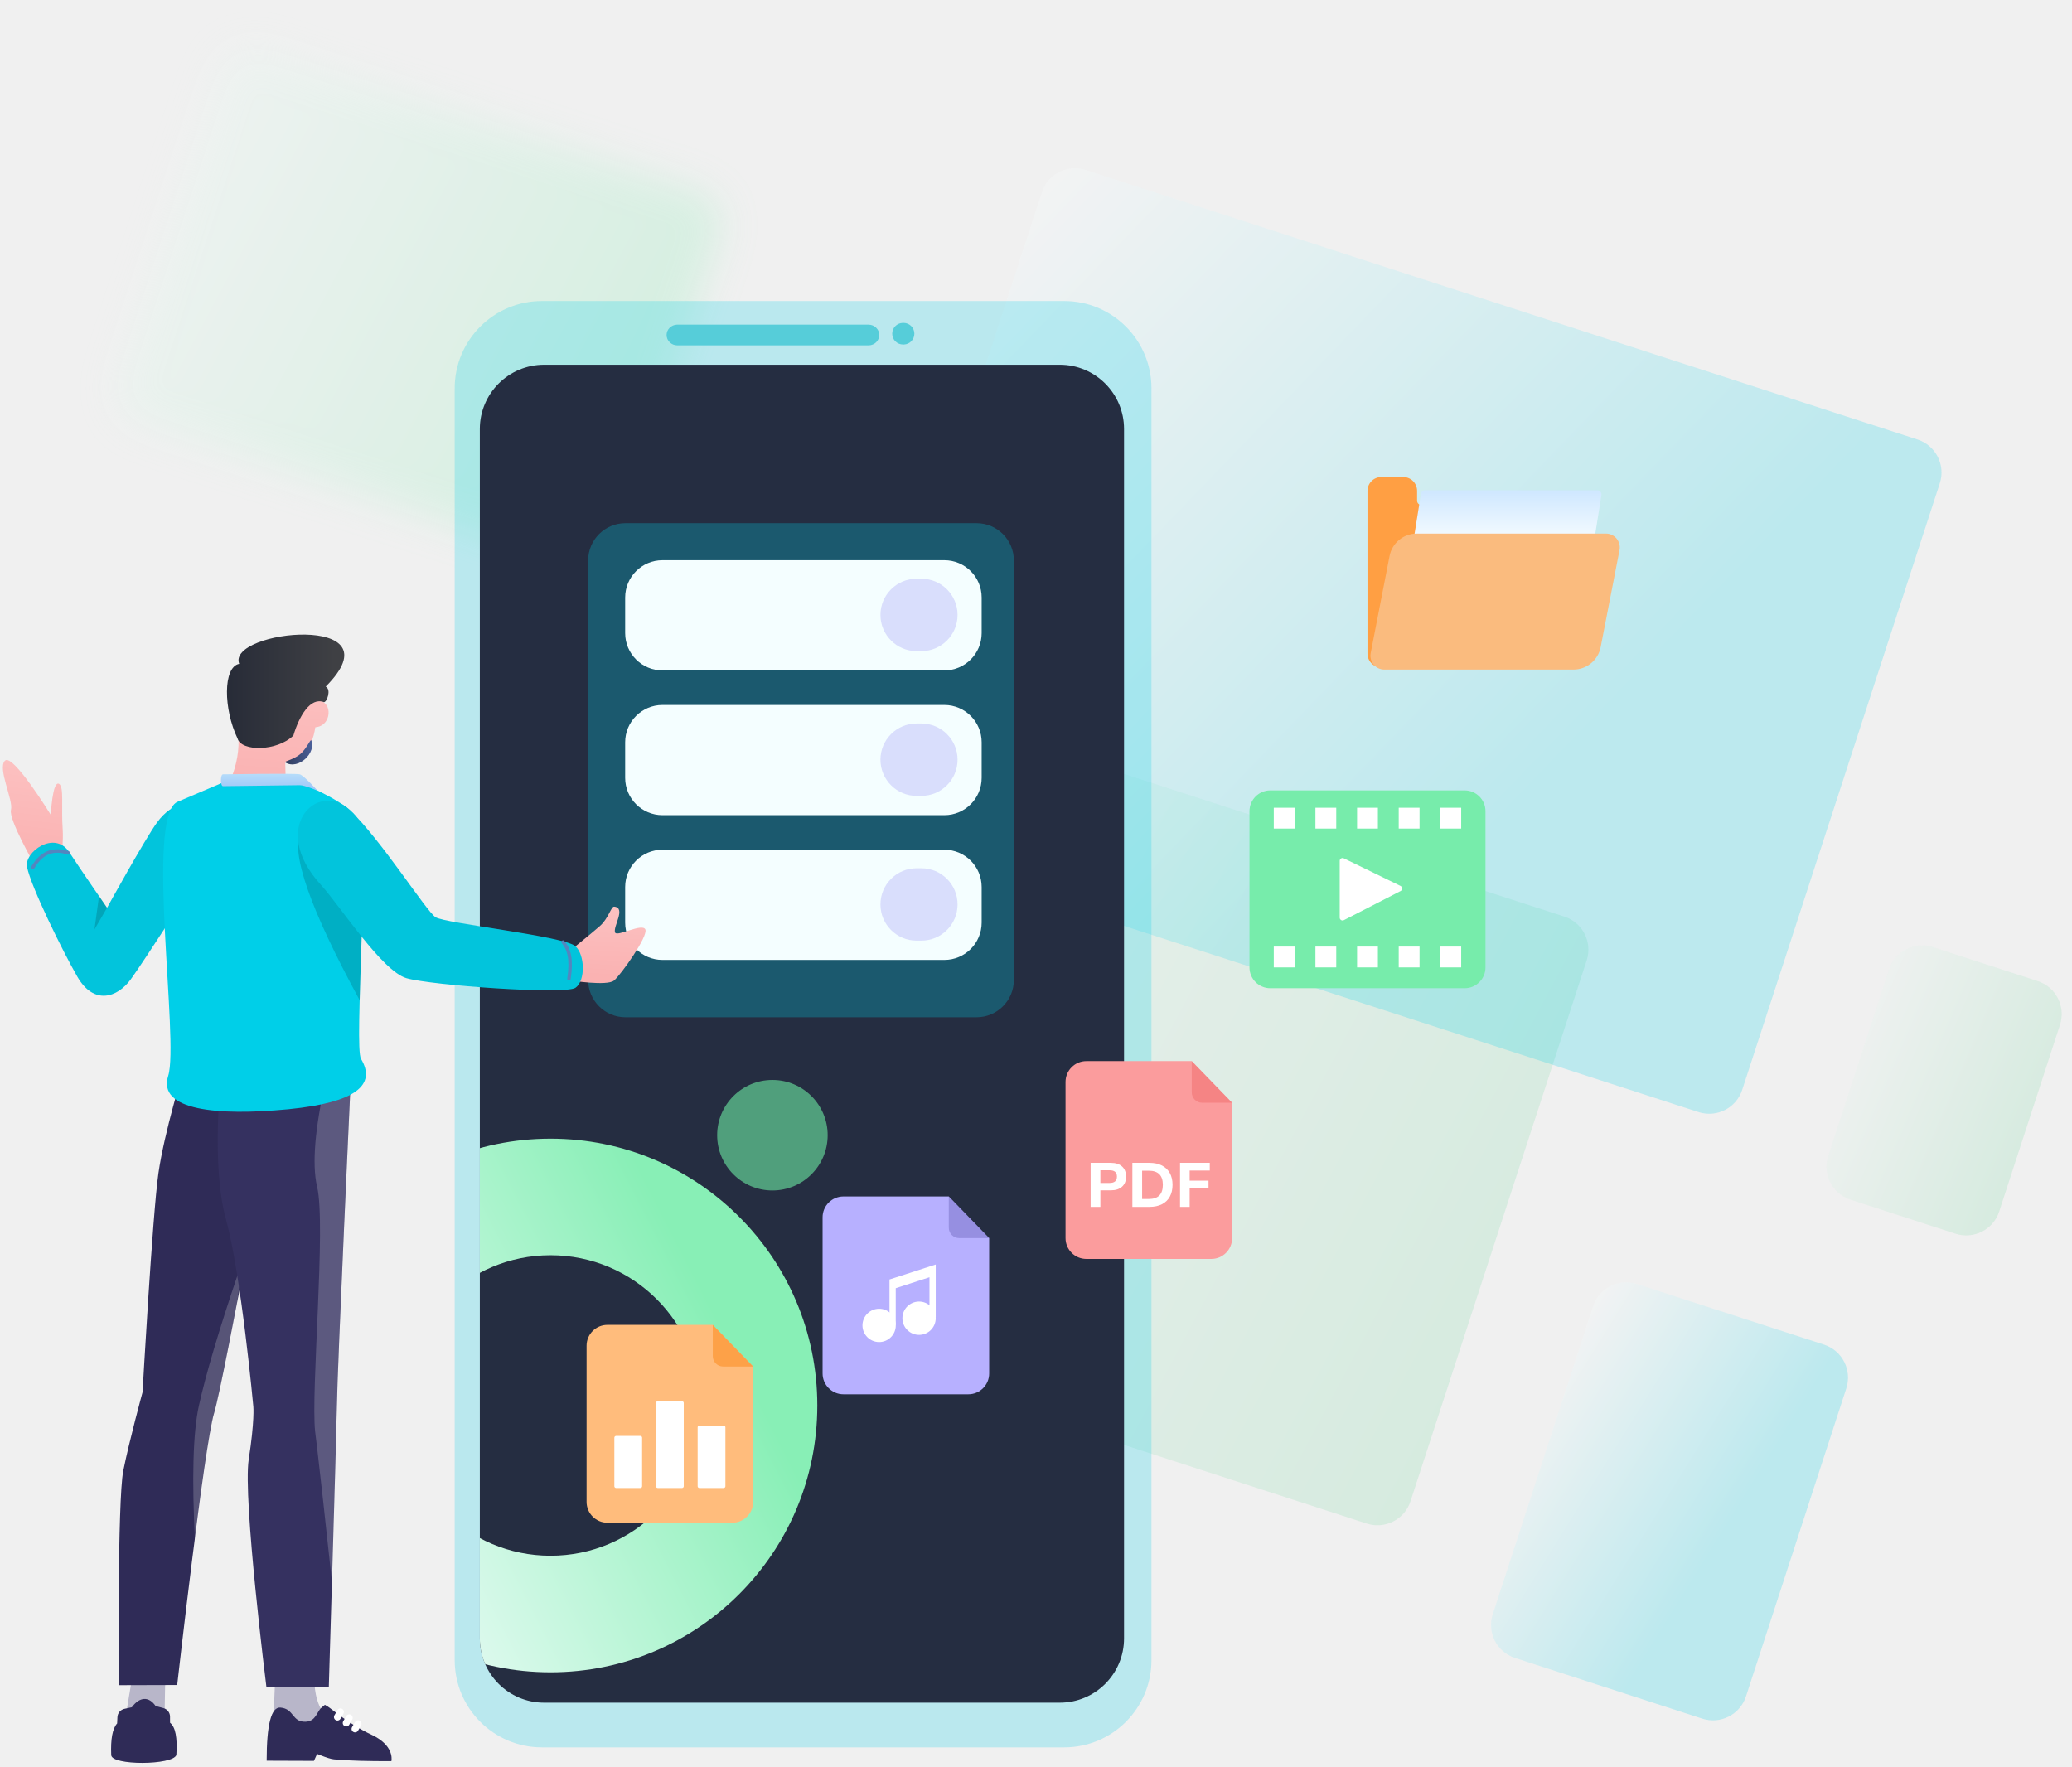
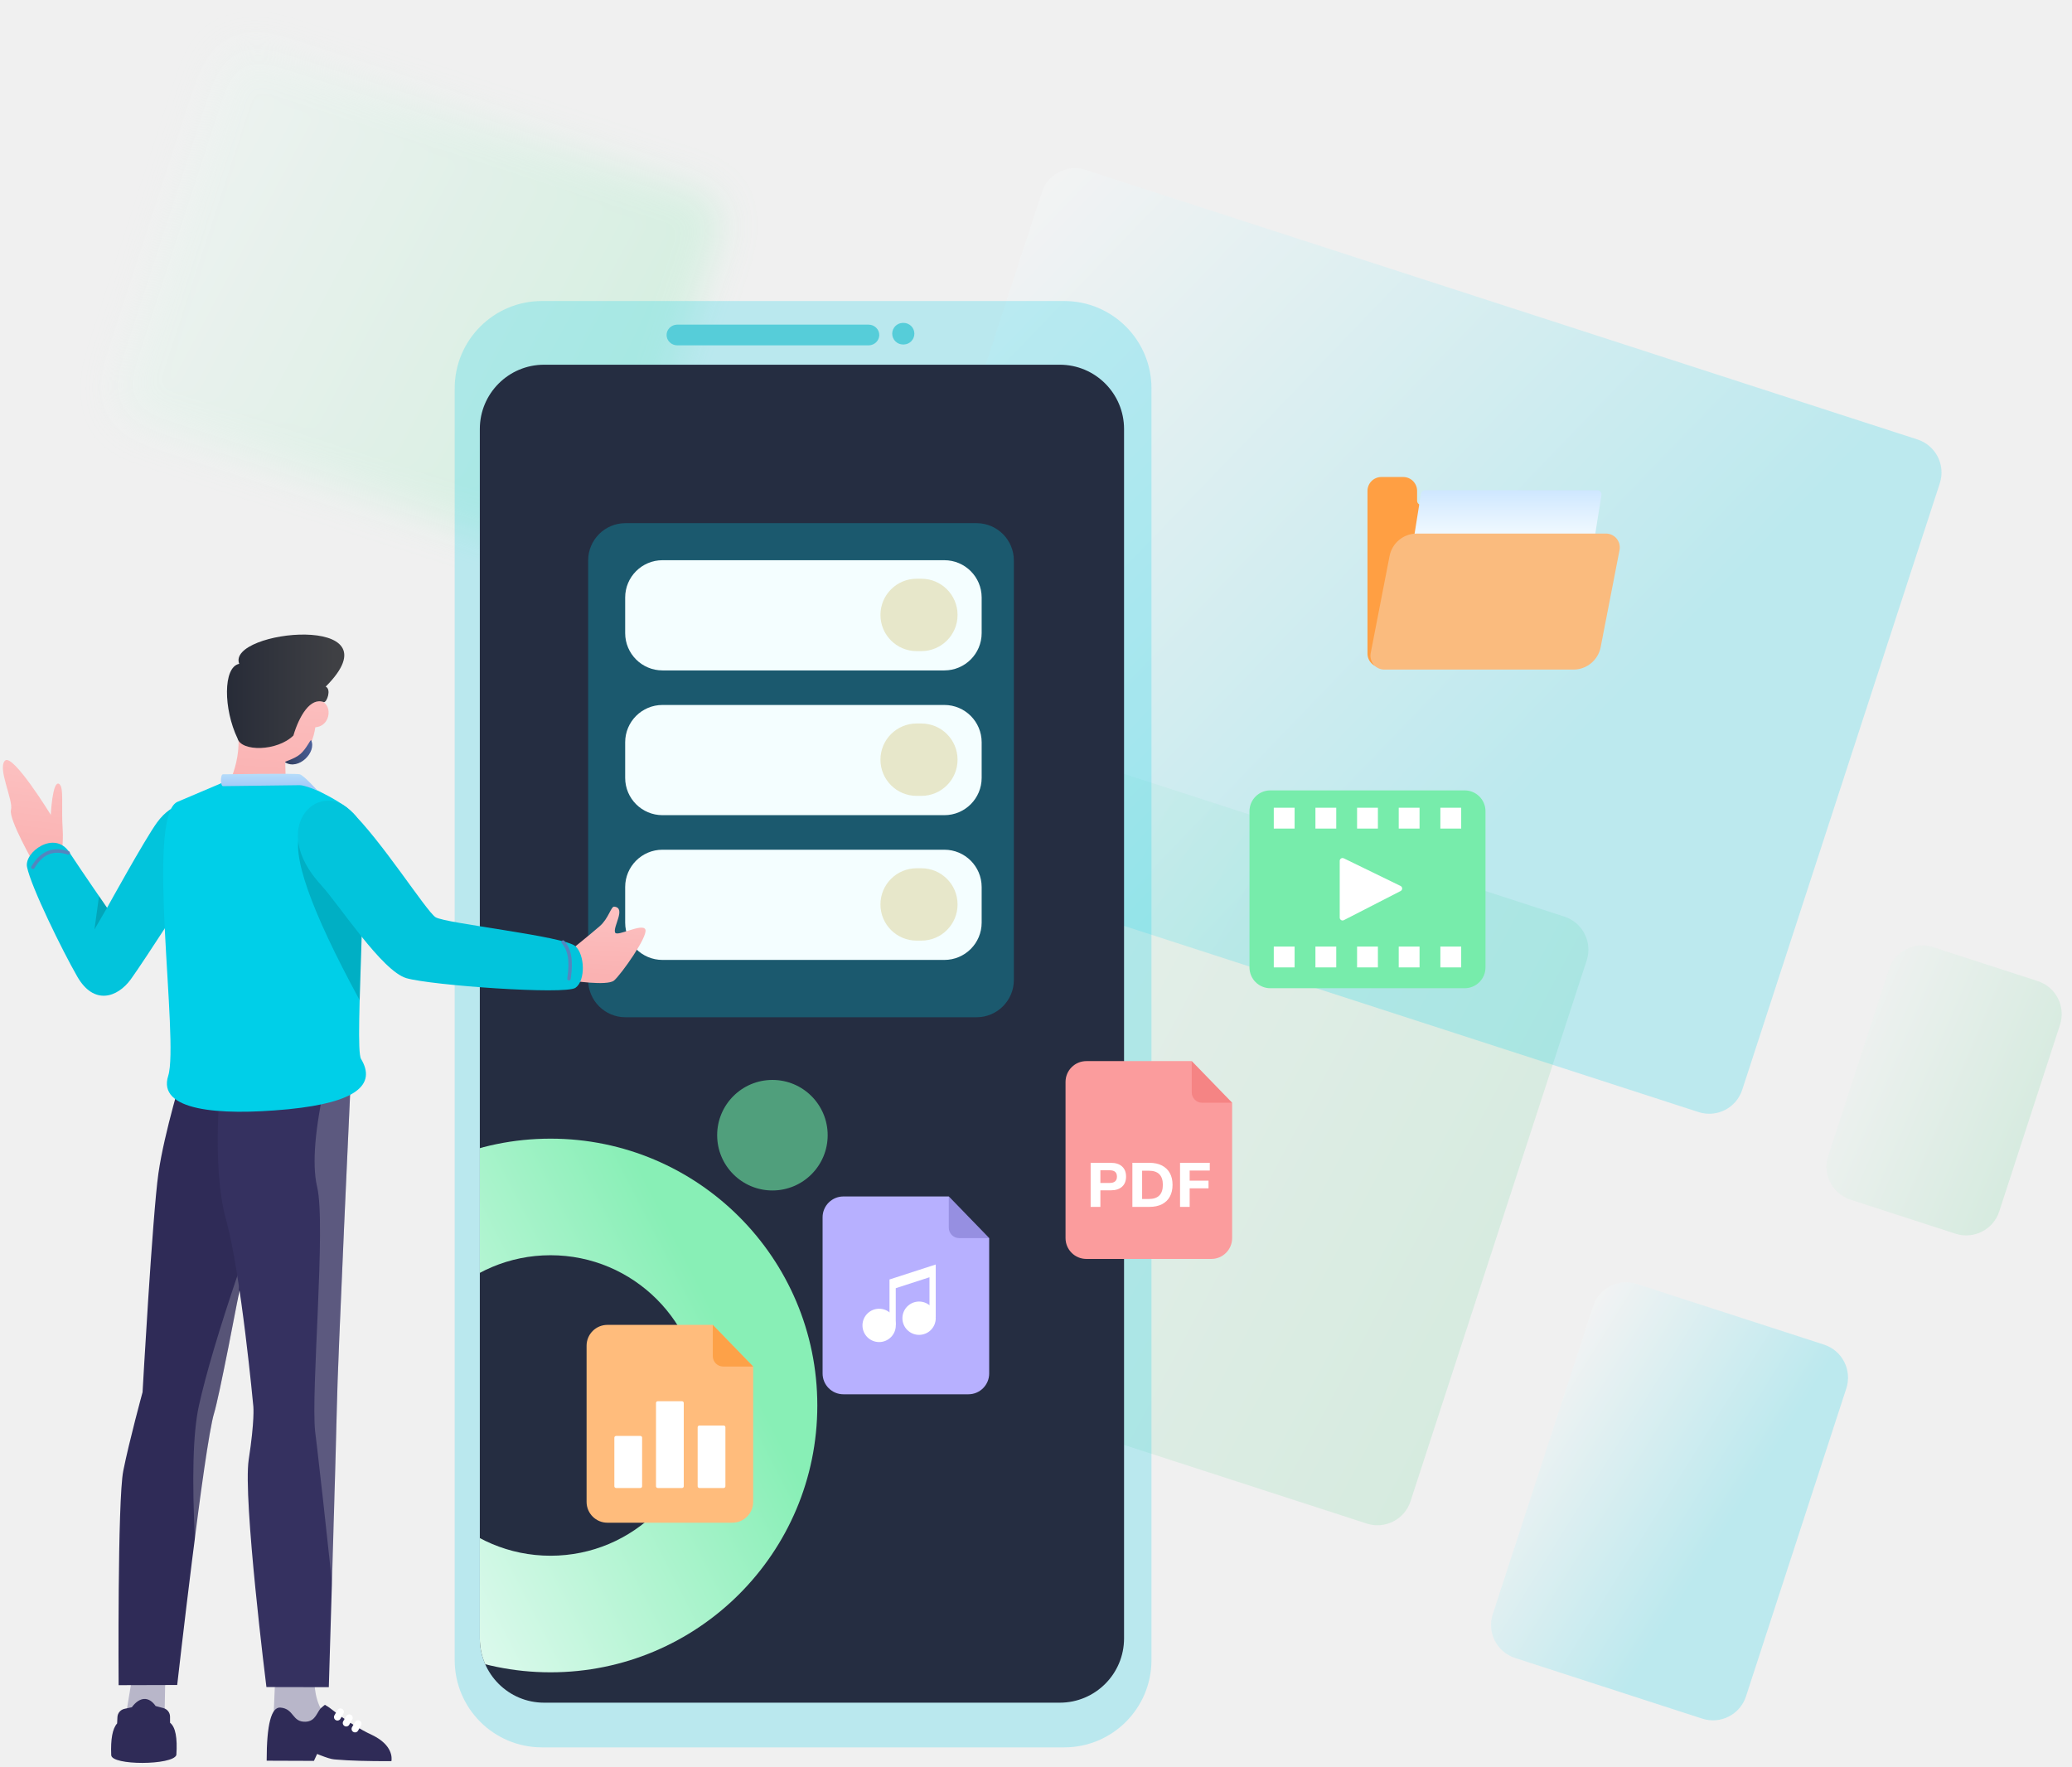
<svg xmlns="http://www.w3.org/2000/svg" width="597" height="509" viewBox="0 0 597 509" fill="none">
  <g id="Illustration">
    <g id="Shape">
      <path id="Rectangle" opacity="0.129" fill-rule="evenodd" clip-rule="evenodd" d="M224.049 201.131C225.758 195.885 231.392 193.014 236.64 194.715L450.75 264.103C456.01 265.808 458.888 271.457 457.175 276.713L406.403 432.568C404.695 437.813 399.06 440.684 393.812 438.983L179.702 369.595C174.443 367.891 171.564 362.242 173.277 356.985L224.049 201.131Z" fill="url(#paint0_linear)" />
      <path id="Rectangle_2" opacity="0.216" fill-rule="evenodd" clip-rule="evenodd" d="M300.198 55.366C301.907 50.121 307.541 47.25 312.79 48.951L552.488 126.631C557.747 128.336 560.626 133.984 558.913 139.241L501.983 314C500.274 319.246 494.64 322.117 489.392 320.416L249.693 242.735C244.434 241.031 241.555 235.382 243.268 230.125L300.198 55.366Z" fill="url(#paint1_linear)" />
      <g id="Rectangle_3" opacity="0.227" filter="url(#filter0_f)">
        <path fill-rule="evenodd" clip-rule="evenodd" d="M63.116 20.796C64.825 15.551 70.459 12.68 75.707 14.381L200.733 54.898C205.992 56.603 208.871 62.252 207.158 67.509L178.249 156.25C176.54 161.496 170.906 164.367 165.658 162.666L40.633 122.148C35.373 120.444 32.495 114.795 34.207 109.538L63.116 20.796Z" fill="url(#paint2_linear)" />
      </g>
      <path id="Rectangle_4" opacity="0.216" fill-rule="evenodd" clip-rule="evenodd" d="M459.01 376.356C460.719 371.11 466.353 368.239 471.601 369.94L525.549 387.423C530.808 389.128 533.686 394.777 531.974 400.034L503.065 488.775C501.356 494.021 495.722 496.891 490.474 495.191L436.526 477.708C431.267 476.003 428.388 470.354 430.101 465.097L459.01 376.356Z" fill="url(#paint3_linear)" />
      <path id="Rectangle_5" opacity="0.129" fill-rule="evenodd" clip-rule="evenodd" d="M544.274 279.284C545.983 274.038 551.617 271.168 556.865 272.869L587.12 282.673C592.38 284.378 595.258 290.027 593.545 295.284L576.03 349.051C574.321 354.297 568.687 357.168 563.439 355.467L533.184 345.662C527.924 343.957 525.046 338.308 526.758 333.052L544.274 279.284Z" fill="url(#paint4_linear)" />
    </g>
    <g id="Cloud Storage">
      <g id="Phone1">
        <path id="Rectangle_6" fill-rule="evenodd" clip-rule="evenodd" d="M131.011 111.871C131.011 97.989 142.265 86.734 156.148 86.734H306.632C320.515 86.734 331.769 97.989 331.769 111.871V478.328C331.769 492.211 320.515 503.465 306.632 503.465H156.148C142.265 503.465 131.011 492.211 131.011 478.328V111.871Z" fill="#00CFE8" fill-opacity="0.225" />
        <g id="Group 52">
          <path id="Rectangle_7" fill-rule="evenodd" clip-rule="evenodd" d="M138.251 123.606C138.251 113.377 146.544 105.084 156.773 105.084H305.349C315.578 105.084 323.87 113.377 323.87 123.606V472.067C323.87 482.296 315.578 490.589 305.349 490.589H156.773C146.544 490.589 138.251 482.296 138.251 472.067V123.606Z" fill="#252D41" />
          <mask id="mask0" mask-type="alpha" maskUnits="userSpaceOnUse" x="138" y="105" width="186" height="386">
            <path id="Rectangle_8" fill-rule="evenodd" clip-rule="evenodd" d="M138.251 123.606C138.251 113.377 146.544 105.084 156.773 105.084H305.349C315.578 105.084 323.87 113.377 323.87 123.606V472.067C323.87 482.296 315.578 490.589 305.349 490.589H156.773C146.544 490.589 138.251 482.296 138.251 472.067V123.606Z" fill="white" />
          </mask>
          <g mask="url(#mask0)">
            <ellipse id="Oval" cx="222.555" cy="327.082" rx="15.921" ry="15.924" fill="#68DE9E" fill-opacity="0.642" />
            <path id="Oval_2" fill-rule="evenodd" clip-rule="evenodd" d="M158.623 328.077C201.076 328.077 235.491 362.498 235.491 404.958C235.491 447.419 201.076 481.839 158.623 481.839C116.171 481.839 81.756 447.419 81.756 404.958C81.756 362.498 116.171 328.077 158.623 328.077ZM158.623 361.666C134.718 361.666 115.339 381.048 115.339 404.958C115.339 428.868 134.718 448.251 158.623 448.251C182.529 448.251 201.908 428.868 201.908 404.958C201.908 381.048 182.529 361.666 158.623 361.666Z" fill="url(#paint5_linear)" />
          </g>
        </g>
        <path id="Path" d="M250.232 93.532C251.95 93.532 253.342 94.869 253.342 96.518C253.342 98.13 252.011 99.444 250.346 99.502L250.232 99.504H195.17C193.453 99.504 192.061 98.167 192.061 96.518C192.061 94.906 193.392 93.592 195.056 93.534L195.17 93.532H250.232Z" fill="#56CDD9" />
        <path id="Path_2" d="M260.346 93.035C262.063 93.035 263.455 94.427 263.455 96.145C263.455 97.824 262.124 99.193 260.46 99.253L260.346 99.255H260.183C258.465 99.255 257.073 97.862 257.073 96.145C257.073 94.465 258.404 93.097 260.069 93.037L260.183 93.035H260.346Z" fill="#56CDD9" />
      </g>
      <g id="Group 28">
        <path id="Rectangle_9" fill-rule="evenodd" clip-rule="evenodd" d="M307.011 311.734C307.011 308.421 309.697 305.734 313.011 305.734H343.375L355.011 317.734V356.734C355.011 360.048 352.324 362.734 349.011 362.734H313.011C309.697 362.734 307.011 360.048 307.011 356.734V311.734Z" fill="#FB9C9D" />
        <path id="PDF" fill-rule="evenodd" clip-rule="evenodd" d="M317.052 347.734V342.964H320.076C321.456 342.964 322.53 342.616 323.298 341.92C324.066 341.224 324.45 340.252 324.45 339.004C324.45 337.756 324.066 336.784 323.298 336.088C322.53 335.392 321.456 335.044 320.076 335.044V335.044H314.244V347.734H317.052ZM319.716 340.84H317.052V337.186H319.716C320.424 337.186 320.952 337.336 321.3 337.636C321.648 337.936 321.822 338.398 321.822 339.022C321.822 340.234 321.12 340.84 319.716 340.84V340.84ZM331.2 347.734C332.592 347.734 333.786 347.482 334.782 346.978C335.778 346.474 336.537 345.745 337.059 344.791C337.581 343.837 337.842 342.7 337.842 341.38C337.842 340.06 337.578 338.926 337.05 337.978C336.522 337.03 335.76 336.304 334.764 335.8C333.768 335.296 332.58 335.044 331.2 335.044V335.044H326.268V347.734H331.2ZM331.002 345.466H329.076V337.312H331.002C333.702 337.312 335.052 338.668 335.052 341.38C335.052 344.104 333.702 345.466 331.002 345.466V345.466ZM342.774 347.734V342.388H348.21V340.174H342.774V337.258H348.57V335.044H340.002V347.734H342.774Z" fill="white" />
        <path id="Path_3" opacity="0.34" d="M355.011 317.734H346.375C344.718 317.734 343.375 316.391 343.375 314.734V305.734L355.011 317.734Z" fill="#EA5455" />
      </g>
      <g id="Group 28_2">
        <path id="Rectangle_10" fill-rule="evenodd" clip-rule="evenodd" d="M169.011 387.734C169.011 384.421 171.697 381.734 175.011 381.734H205.375L217.011 393.734V432.734C217.011 436.048 214.324 438.734 211.011 438.734H175.011C171.697 438.734 169.011 436.048 169.011 432.734V387.734Z" fill="#FFBC7C" />
        <path id="Rectangle_11" fill-rule="evenodd" clip-rule="evenodd" d="M177.011 414.234C177.011 413.958 177.235 413.734 177.511 413.734H184.511C184.787 413.734 185.011 413.958 185.011 414.234V428.234C185.011 428.511 184.787 428.734 184.511 428.734H177.511C177.235 428.734 177.011 428.511 177.011 428.234V414.234Z" fill="white" />
        <path id="Rectangle_12" fill-rule="evenodd" clip-rule="evenodd" d="M189.011 404.234C189.011 403.958 189.235 403.734 189.511 403.734H196.511C196.787 403.734 197.011 403.958 197.011 404.234V428.234C197.011 428.511 196.787 428.734 196.511 428.734H189.511C189.235 428.734 189.011 428.511 189.011 428.234V404.234Z" fill="white" />
        <path id="Rectangle_13" fill-rule="evenodd" clip-rule="evenodd" d="M201.011 411.234C201.011 410.958 201.235 410.734 201.511 410.734H208.511C208.787 410.734 209.011 410.958 209.011 411.234V428.234C209.011 428.511 208.787 428.734 208.511 428.734H201.511C201.235 428.734 201.011 428.511 201.011 428.234V411.234Z" fill="white" />
        <path id="Path_4" opacity="0.733" d="M217.011 393.734H208.375C206.718 393.734 205.375 392.391 205.375 390.734V381.734L217.011 393.734Z" fill="#FC9735" />
      </g>
      <g id="Group 28_3">
        <path id="Rectangle_14" fill-rule="evenodd" clip-rule="evenodd" d="M237.011 350.734C237.011 347.421 239.697 344.734 243.011 344.734H273.375L285.011 356.734V395.734C285.011 399.048 282.324 401.734 279.011 401.734H243.011C239.697 401.734 237.011 399.048 237.011 395.734V350.734Z" fill="#B7B0FF" />
        <g id="Group 31">
          <circle id="Oval_3" cx="253.302" cy="381.884" r="4.8" fill="white" />
          <circle id="Oval_4" cx="264.811" cy="379.813" r="4.8" fill="white" />
          <path id="Path_5" fill-rule="evenodd" clip-rule="evenodd" d="M269.611 364.338V379.451H267.811L267.81 368.012L258.088 371.164V381.74H256.288L256.289 368.655L269.611 364.338Z" fill="white" />
        </g>
        <path id="Path_6" opacity="0.34" d="M285.011 356.734H276.375C274.718 356.734 273.375 355.391 273.375 353.734V344.734L285.011 356.734Z" fill="#564EA6" />
      </g>
      <g id="Group 73">
        <path id="Rectangle_15" opacity="0.273" fill-rule="evenodd" clip-rule="evenodd" d="M292.122 161.486C292.122 155.548 287.308 150.734 281.37 150.734H180.215C174.277 150.734 169.463 155.548 169.463 161.486V282.347C169.463 288.285 174.277 293.099 180.215 293.099H281.37C287.308 293.099 292.122 288.285 292.122 282.347V161.486Z" fill="#00CFE8" />
        <path id="Rectangle_16" fill-rule="evenodd" clip-rule="evenodd" d="M282.845 172.164C282.845 166.225 278.031 161.412 272.093 161.412H190.881C184.943 161.412 180.129 166.225 180.129 172.164V182.414C180.129 188.352 184.943 193.166 190.881 193.166H272.093C278.031 193.166 282.845 188.352 282.845 182.414V172.164Z" fill="#F4FEFF" />
-         <path id="Rectangle_17" fill-rule="evenodd" clip-rule="evenodd" d="M275.9 177.178C275.9 171.419 271.232 166.75 265.473 166.75H264.107C258.348 166.75 253.68 171.419 253.68 177.178V177.178C253.68 182.936 258.348 187.605 264.107 187.605H265.473C271.232 187.605 275.9 182.936 275.9 177.178V177.178Z" fill="#7367F0" fill-opacity="0.21" />
+         <path id="Rectangle_17" fill-rule="evenodd" clip-rule="evenodd" d="M275.9 177.178C275.9 171.419 271.232 166.75 265.473 166.75H264.107C258.348 166.75 253.68 171.419 253.68 177.178V177.178C253.68 182.936 258.348 187.605 264.107 187.605H265.473C271.232 187.605 275.9 182.936 275.9 177.178V177.178Z" fill="#b89100" fill-opacity="0.21" />
        <path id="Rectangle_18" fill-rule="evenodd" clip-rule="evenodd" d="M282.845 213.872C282.845 207.934 278.031 203.12 272.093 203.12H190.881C184.943 203.12 180.129 207.934 180.129 213.872V224.122C180.129 230.06 184.943 234.874 190.881 234.874H272.093C278.031 234.874 282.845 230.06 282.845 224.122V213.872Z" fill="#F4FEFF" />
-         <path id="Rectangle_19" fill-rule="evenodd" clip-rule="evenodd" d="M275.9 218.886C275.9 213.127 271.232 208.459 265.473 208.459H264.107C258.348 208.459 253.68 213.127 253.68 218.886V218.886C253.68 224.645 258.348 229.313 264.107 229.313H265.473C271.232 229.313 275.9 224.645 275.9 218.886V218.886Z" fill="#7367F0" fill-opacity="0.21" />
+         <path id="Rectangle_19" fill-rule="evenodd" clip-rule="evenodd" d="M275.9 218.886C275.9 213.127 271.232 208.459 265.473 208.459H264.107C258.348 208.459 253.68 213.127 253.68 218.886V218.886C253.68 224.645 258.348 229.313 264.107 229.313H265.473C271.232 229.313 275.9 224.645 275.9 218.886V218.886Z" fill="#b89100" fill-opacity="0.21" />
        <path id="Rectangle_20" fill-rule="evenodd" clip-rule="evenodd" d="M282.845 255.58C282.845 249.642 278.031 244.828 272.093 244.828H190.881C184.943 244.828 180.129 249.642 180.129 255.58V265.83C180.129 271.768 184.943 276.582 190.881 276.582H272.093C278.031 276.582 282.845 271.768 282.845 265.83V255.58Z" fill="#F4FEFF" />
-         <path id="Rectangle_21" fill-rule="evenodd" clip-rule="evenodd" d="M275.9 260.594C275.9 254.835 271.232 250.167 265.473 250.167H264.107C258.348 250.167 253.68 254.835 253.68 260.594V260.594C253.68 266.353 258.348 271.021 264.107 271.021H265.473C271.232 271.021 275.9 266.353 275.9 260.594V260.594Z" fill="#7367F0" fill-opacity="0.21" />
+         <path id="Rectangle_21" fill-rule="evenodd" clip-rule="evenodd" d="M275.9 260.594C275.9 254.835 271.232 250.167 265.473 250.167H264.107C258.348 250.167 253.68 254.835 253.68 260.594V260.594C253.68 266.353 258.348 271.021 264.107 271.021H265.473C271.232 271.021 275.9 266.353 275.9 260.594V260.594Z" fill="#b89100" fill-opacity="0.21" />
      </g>
      <g id="Group 37">
        <path id="Rectangle_22" fill-rule="evenodd" clip-rule="evenodd" d="M394.011 141.44C394.011 139.231 395.802 137.44 398.011 137.44L404.306 137.44C406.515 137.44 408.306 139.231 408.306 141.44V144.274C408.306 144.947 408.852 145.493 409.526 145.493H454.937C457.146 145.493 458.937 147.284 458.937 149.493V188.307C458.937 190.517 457.146 192.307 454.937 192.307H398.011C395.802 192.307 394.011 190.517 394.011 188.307V141.44Z" fill="#FF9F43" />
        <path id="Rectangle_23" fill-rule="evenodd" clip-rule="evenodd" d="M409.413 142.277C409.508 141.686 410.018 141.25 410.618 141.25H460.212C460.962 141.25 461.534 141.921 461.416 142.662L453.965 189.375C453.871 189.967 453.36 190.402 452.761 190.402H403.166C402.416 190.402 401.844 189.732 401.962 188.991L409.413 142.277Z" fill="url(#paint6_linear)" />
        <path id="Rectangle_24" fill-rule="evenodd" clip-rule="evenodd" d="M462.705 153.733C465.221 153.733 467.112 156.027 466.632 158.496L461.196 186.453C460.465 190.212 457.172 192.926 453.343 192.926H398.863C396.348 192.926 394.457 190.632 394.937 188.163L400.373 160.206C401.104 156.447 404.396 153.733 408.226 153.733L462.705 153.733Z" fill="#FABB7E" />
      </g>
      <g id="Group 28_4">
        <path id="Rectangle_25" fill-rule="evenodd" clip-rule="evenodd" d="M360.011 233.734C360.011 230.421 362.697 227.734 366.011 227.734H422.011C425.324 227.734 428.011 230.421 428.011 233.734V278.734C428.011 282.048 425.324 284.734 422.011 284.734H366.011C362.697 284.734 360.011 282.048 360.011 278.734V233.734Z" fill="#77ECAB" />
        <path id="Path 6" fill-rule="evenodd" clip-rule="evenodd" d="M387.185 247.306C386.642 247.042 386.011 247.437 386.011 248.04V264.398C386.011 265.008 386.657 265.403 387.2 265.124L403.558 256.729C404.156 256.422 404.147 255.563 403.542 255.269L387.185 247.306Z" fill="white" />
        <rect id="Rectangle_26" x="367.011" y="232.734" width="6" height="6" fill="white" />
        <rect id="Rectangle_27" x="379.011" y="232.734" width="6" height="6" fill="white" />
        <rect id="Rectangle_28" x="391.011" y="232.734" width="6" height="6" fill="white" />
        <rect id="Rectangle_29" x="403.011" y="232.734" width="6" height="6" fill="white" />
        <rect id="Rectangle_30" x="415.011" y="232.734" width="6" height="6" fill="white" />
        <rect id="Rectangle_31" x="367.011" y="272.734" width="6" height="6" fill="white" />
        <rect id="Rectangle_32" x="379.011" y="272.734" width="6" height="6" fill="white" />
        <rect id="Rectangle_33" x="391.011" y="272.734" width="6" height="6" fill="white" />
        <rect id="Rectangle_34" x="403.011" y="272.734" width="6" height="6" fill="white" />
        <rect id="Rectangle_35" x="415.011" y="272.734" width="6" height="6" fill="white" />
      </g>
      <g id="Men3.6">
        <g id="RLeg">
          <path id="Path_7" fill-rule="evenodd" clip-rule="evenodd" d="M38.426 481.193L34.822 502.949L47.251 502.883L47.671 480.852L38.426 481.193Z" fill="#B8B6C9" />
          <path id="Path_8" fill-rule="evenodd" clip-rule="evenodd" d="M33.836 494.736L33.748 496.569C32.421 498.036 31.853 501.069 32.046 505.667C32.046 508.743 49.827 508.652 50.814 505.667C51.151 500.677 50.546 497.579 49 496.373L48.99 494.603C48.984 493.454 48.207 492.452 47.092 492.154L44.841 491.552C42.899 488.729 40.253 488.829 37.985 491.905L35.853 492.365C34.719 492.611 33.891 493.583 33.836 494.736Z" fill="#2F2B57" />
          <path id="Path_9" fill-rule="evenodd" clip-rule="evenodd" d="M80.577 309.683C80.577 309.683 64.507 397.964 61.69 407.157C58.872 416.35 51.057 485.495 51.057 485.495L34.178 485.543C34.178 485.543 33.818 432.316 35.523 423.761C37.228 415.207 41.077 401.119 41.077 401.119C41.077 401.119 43.937 349.974 45.648 338.043C47.358 326.112 52.849 308.428 52.849 308.428L80.577 309.683Z" fill="#2F2B57" />
          <path id="Path_10" fill-rule="evenodd" clip-rule="evenodd" d="M68.347 375.171L69.889 363.155L68.76 366.464C63.143 383.038 59.323 395.903 57.301 405.06C55.6 412.766 55.242 426.07 56.228 444.971L57.349 435.709C58.965 422.593 60.536 411.082 61.647 407.298L61.757 406.931C62.8 403.336 65.401 390.446 68.347 375.171Z" fill="white" fill-opacity="0.192" />
        </g>
        <g id="LLeg">
          <path id="Path_11" fill-rule="evenodd" clip-rule="evenodd" d="M79.252 484.285L90.596 484.361L90.599 484.679C90.636 486.241 91.062 493.131 95.617 495.776L96.526 496.312C101.655 499.385 108.751 504.328 108.751 504.328L78.386 505.361L79.252 484.285Z" fill="#B8B6C9" />
          <path id="Path_12" fill-rule="evenodd" clip-rule="evenodd" d="M80.822 492.002C78.162 491.757 76.832 496.859 76.832 507.308L90.45 507.358L91.373 505.361L92.24 505.709C94.086 506.435 95.398 506.835 96.174 506.911L96.895 506.977C100.713 507.306 106.004 507.461 112.769 507.44L112.791 507.323C112.906 506.615 113.209 502.834 107.329 499.961L107.053 499.829C100.349 496.688 95.438 492.252 94.377 491.662L94.325 491.634C93.375 491.167 93.995 490.903 92.645 492.002C91.295 493.1 91.073 495.987 88.014 496.078C84.078 496.195 84.811 492.369 80.822 492.002Z" fill="#2F2B57" />
          <path id="Path_13" fill-rule="evenodd" clip-rule="evenodd" d="M65.102 351.291C69.453 366.979 72.999 405.29 72.999 405.29C72.999 405.29 73.4 409.326 71.666 420.506C69.933 431.686 76.763 486.088 76.763 486.088L94.739 486.124C94.739 486.124 96.956 413.041 97.061 405.354C97.225 393.369 101.112 310.273 101.112 310.273L63.726 309.422C63.726 309.422 60.751 335.602 65.102 351.291Z" fill="#353160" />
          <path id="Path_14" fill-rule="evenodd" clip-rule="evenodd" d="M91.315 341.72L91.385 342.027C93.968 352.887 89.539 401.015 90.8 412.459L91.302 416.553C92.178 423.91 93.662 437.323 95.751 456.791L96.204 440.495C96.621 425.009 96.974 410.437 97.051 406.005L97.061 405.354C97.225 393.369 101.112 310.274 101.112 310.274L94.118 310.115L93.812 311.459C90.725 325.228 89.892 335.315 91.315 341.72V341.72Z" fill="white" fill-opacity="0.192" />
          <path id="Path 47" d="M97.224 494.737L98.085 493.244" stroke="white" stroke-width="2" stroke-linecap="round" />
          <path id="Path 47_2" d="M99.761 496.443L100.622 494.95" stroke="white" stroke-width="2" stroke-linecap="round" />
          <path id="Path 47_3" d="M102.298 498.149L103.158 496.656" stroke="white" stroke-width="2" stroke-linecap="round" />
        </g>
        <g id="Head">
          <path id="Path_15" fill-rule="evenodd" clip-rule="evenodd" d="M91.976 201.904C95.881 202.331 95.604 209.191 90.851 209.549C89.879 216.162 86.415 219.312 82.19 219.677L82.425 229.679L63.74 229.668C63.74 229.668 69.001 222.602 68.739 212.929C68.477 203.255 68.915 194.168 68.915 194.168L93.116 194.602L91.976 201.904Z" fill="url(#paint7_linear)" />
          <path id="Path_16" fill-rule="evenodd" clip-rule="evenodd" d="M93.85 197.829C95.534 198.642 94.194 202.315 93.341 202.315C89.43 200.769 86.187 206.334 84.539 211.924C79.858 216.513 69.514 216.615 68.445 212.776C64.4 204.367 64.201 192.208 68.922 191.27C65.216 181.498 115.266 176.387 93.85 197.829Z" fill="url(#paint8_linear)" />
          <path id="Path 45" fill-rule="evenodd" clip-rule="evenodd" d="M89.671 213.296C89.479 212.874 88.333 215.759 86.48 217.305C84.562 218.905 81.684 219.373 82.191 219.677C86.081 222.006 91.237 216.729 89.671 213.296Z" fill="url(#paint9_linear)" />
        </g>
        <g id="Group 9">
          <path id="Path_17" fill-rule="evenodd" clip-rule="evenodd" d="M17.512 248.307C17.512 248.307 18.332 242.78 18.072 239.143C17.59 232.416 18.512 226.742 17.022 225.859C15.112 224.727 14.634 234.771 14.634 234.771C14.634 234.771 3.723 217.009 1.448 219.155C-0.826 221.301 3.919 230.635 3.166 233.333C2.414 236.032 9.932 249.086 9.932 249.086L17.512 248.307Z" fill="url(#paint10_linear)" />
          <path id="Path_18" fill-rule="evenodd" clip-rule="evenodd" d="M57.845 251.5C57.845 251.5 41.318 277.207 37.667 282.192C33.837 287.42 27.073 289.736 22.273 281.395C18.028 274.016 8.937 255.539 7.787 249.795C6.929 245.51 15.72 239.122 19.946 245.526C24.172 251.929 30.845 261.558 30.845 261.558C30.845 261.558 41.819 241.677 45.24 236.986C54.466 224.336 68.523 235.695 57.845 251.5Z" fill="#02C4DC" />
          <path id="Path_19" fill-rule="evenodd" clip-rule="evenodd" d="M30.845 261.558L27.213 267.81L28.537 258.16L30.845 261.558Z" fill="black" fill-opacity="0.16" />
          <path id="Path 54" d="M19.639 245.733C15.799 244.519 12.284 245.165 9.478 249.89" stroke="#5386BF" stroke-linecap="round" />
        </g>
        <g id="Group 17">
          <path id="Path_20" fill-rule="evenodd" clip-rule="evenodd" d="M65.765 224.805L85.072 224.93L85.863 225.249C89.047 226.555 100.876 231.64 103.079 235.996C106.761 243.273 101.91 301.581 104.025 305.099C108.486 312.522 102.659 317.64 83.295 319.577L82.704 319.634C62.868 321.525 45.27 319.977 48.464 309.971C51.658 299.965 41.885 235.518 51.049 231.067L65.765 224.805Z" fill="#00CFE8" />
          <path id="Path_21" fill-rule="evenodd" clip-rule="evenodd" d="M86.587 239.572C83.727 245.799 89.408 262.004 103.631 288.188L103.807 282.339C104.272 267.738 104.956 249.941 104.097 240.985C95.114 234.187 89.278 233.715 86.587 239.572Z" fill="black" fill-opacity="0.16" />
          <path id="Rectangle_36" fill-rule="evenodd" clip-rule="evenodd" d="M86.371 223.096C85.17 222.769 65.058 223.096 64.258 223.096C63.459 223.096 63.459 226.514 64.258 226.514C64.747 226.514 70.984 226.421 86.373 226.235C87.761 226.218 91.466 227.788 91.466 227.788C91.466 227.788 87.573 223.424 86.371 223.096Z" fill="url(#paint11_linear)" />
        </g>
        <g id="Group 8">
          <path id="Path_22" fill-rule="evenodd" clip-rule="evenodd" d="M164.395 282.495C164.395 282.495 174.925 284.167 176.911 282.525C178.897 280.884 186.809 269.723 185.945 267.803C185.081 265.883 177.862 269.944 177.247 268.723C176.456 267.154 180.538 261.557 176.961 261.231C176.04 261.147 175.389 264.592 172.795 266.861C170.202 269.13 163.942 274.164 163.942 274.164L164.395 282.495Z" fill="url(#paint12_linear)" />
          <path id="Path_23" fill-rule="evenodd" clip-rule="evenodd" d="M100.761 233.366C109.861 242.024 122.745 262.471 125.491 264.272C128.236 266.073 162.58 269.707 165.814 272.639C168.515 275.089 168.758 282.543 165.814 284.61C162.869 286.678 124.202 283.906 117.11 281.84C110.018 279.774 97.871 260.84 92.445 254.93C77.271 238.403 91.661 224.708 100.761 233.366Z" fill="#02C4DC" />
          <path id="Path 53" d="M162.241 271.439C163.941 273.428 164.799 276.327 163.941 281.991" stroke="#5386BF" stroke-linecap="round" />
        </g>
      </g>
    </g>
  </g>
  <defs>
    <filter id="filter0_f" x="20.241" y="0.302" width="200.882" height="176.442" filterUnits="userSpaceOnUse" color-interpolation-filters="sRGB">
      <feFlood flood-opacity="0" result="BackgroundImageFix" />
      <feBlend mode="normal" in="SourceGraphic" in2="BackgroundImageFix" result="shape" />
      <feGaussianBlur stdDeviation="5.437" result="effect1_foregroundBlur" />
    </filter>
    <linearGradient id="paint0_linear" x1="68.229" y1="395.784" x2="344.215" y2="543.197" gradientUnits="userSpaceOnUse">
      <stop stop-color="#FAFEFF" />
      <stop offset="1" stop-color="#28C76F" />
    </linearGradient>
    <linearGradient id="paint1_linear" x1="167.137" y1="194.207" x2="326.377" y2="347.628" gradientUnits="userSpaceOnUse">
      <stop stop-color="#FAFEFF" />
      <stop offset="1" stop-color="#00CFE8" />
    </linearGradient>
    <linearGradient id="paint2_linear" x1="-31.855" y1="137.056" x2="138.616" y2="228.213" gradientUnits="userSpaceOnUse">
      <stop stop-color="#FAFEFF" />
      <stop offset="1" stop-color="#77ECAB" />
    </linearGradient>
    <linearGradient id="paint3_linear" x1="408.135" y1="456.423" x2="465.347" y2="491.992" gradientUnits="userSpaceOnUse">
      <stop stop-color="#FAFEFF" />
      <stop offset="1" stop-color="#00CFE8" />
    </linearGradient>
    <linearGradient id="paint4_linear" x1="498.344" y1="360.309" x2="559.885" y2="386.659" gradientUnits="userSpaceOnUse">
      <stop stop-color="#FAFEFF" />
      <stop offset="1" stop-color="#28C76F" />
    </linearGradient>
    <linearGradient id="paint5_linear" x1="114.08" y1="508.651" x2="239.749" y2="444.009" gradientUnits="userSpaceOnUse">
      <stop stop-color="#F8FDFF" />
      <stop offset="1" stop-color="#88EFB6" />
    </linearGradient>
    <linearGradient id="paint6_linear" x1="456.573" y1="156.675" x2="456.573" y2="127.744" gradientUnits="userSpaceOnUse">
      <stop stop-color="#F8FDFF" />
      <stop offset="1" stop-color="#AAD4FF" />
    </linearGradient>
    <linearGradient id="paint7_linear" x1="100.036" y1="185.523" x2="96.907" y2="227.81" gradientUnits="userSpaceOnUse">
      <stop stop-color="#FDC6C6" />
      <stop offset="1" stop-color="#FAB2B2" />
    </linearGradient>
    <linearGradient id="paint8_linear" x1="96.431" y1="193.363" x2="58.615" y2="193.363" gradientUnits="userSpaceOnUse">
      <stop stop-color="#3F4044" />
      <stop offset="1" stop-color="#222735" />
    </linearGradient>
    <linearGradient id="paint9_linear" x1="92.418" y1="224.028" x2="77.683" y2="226.341" gradientUnits="userSpaceOnUse">
      <stop stop-color="#4D63A0" />
      <stop offset="1" stop-color="#222735" />
    </linearGradient>
    <linearGradient id="paint10_linear" x1="21.116" y1="211.645" x2="17.121" y2="247.249" gradientUnits="userSpaceOnUse">
      <stop stop-color="#FDC6C6" />
      <stop offset="1" stop-color="#FAB2B2" />
    </linearGradient>
    <linearGradient id="paint11_linear" x1="142.374" y1="216.056" x2="142.318" y2="239.819" gradientUnits="userSpaceOnUse">
      <stop stop-color="#D7FFFF" />
      <stop offset="1" stop-color="#648BF0" />
    </linearGradient>
    <linearGradient id="paint12_linear" x1="189.83" y1="255.87" x2="188.141" y2="282.123" gradientUnits="userSpaceOnUse">
      <stop stop-color="#FDC6C6" />
      <stop offset="1" stop-color="#FAB2B2" />
    </linearGradient>
  </defs>
</svg>
